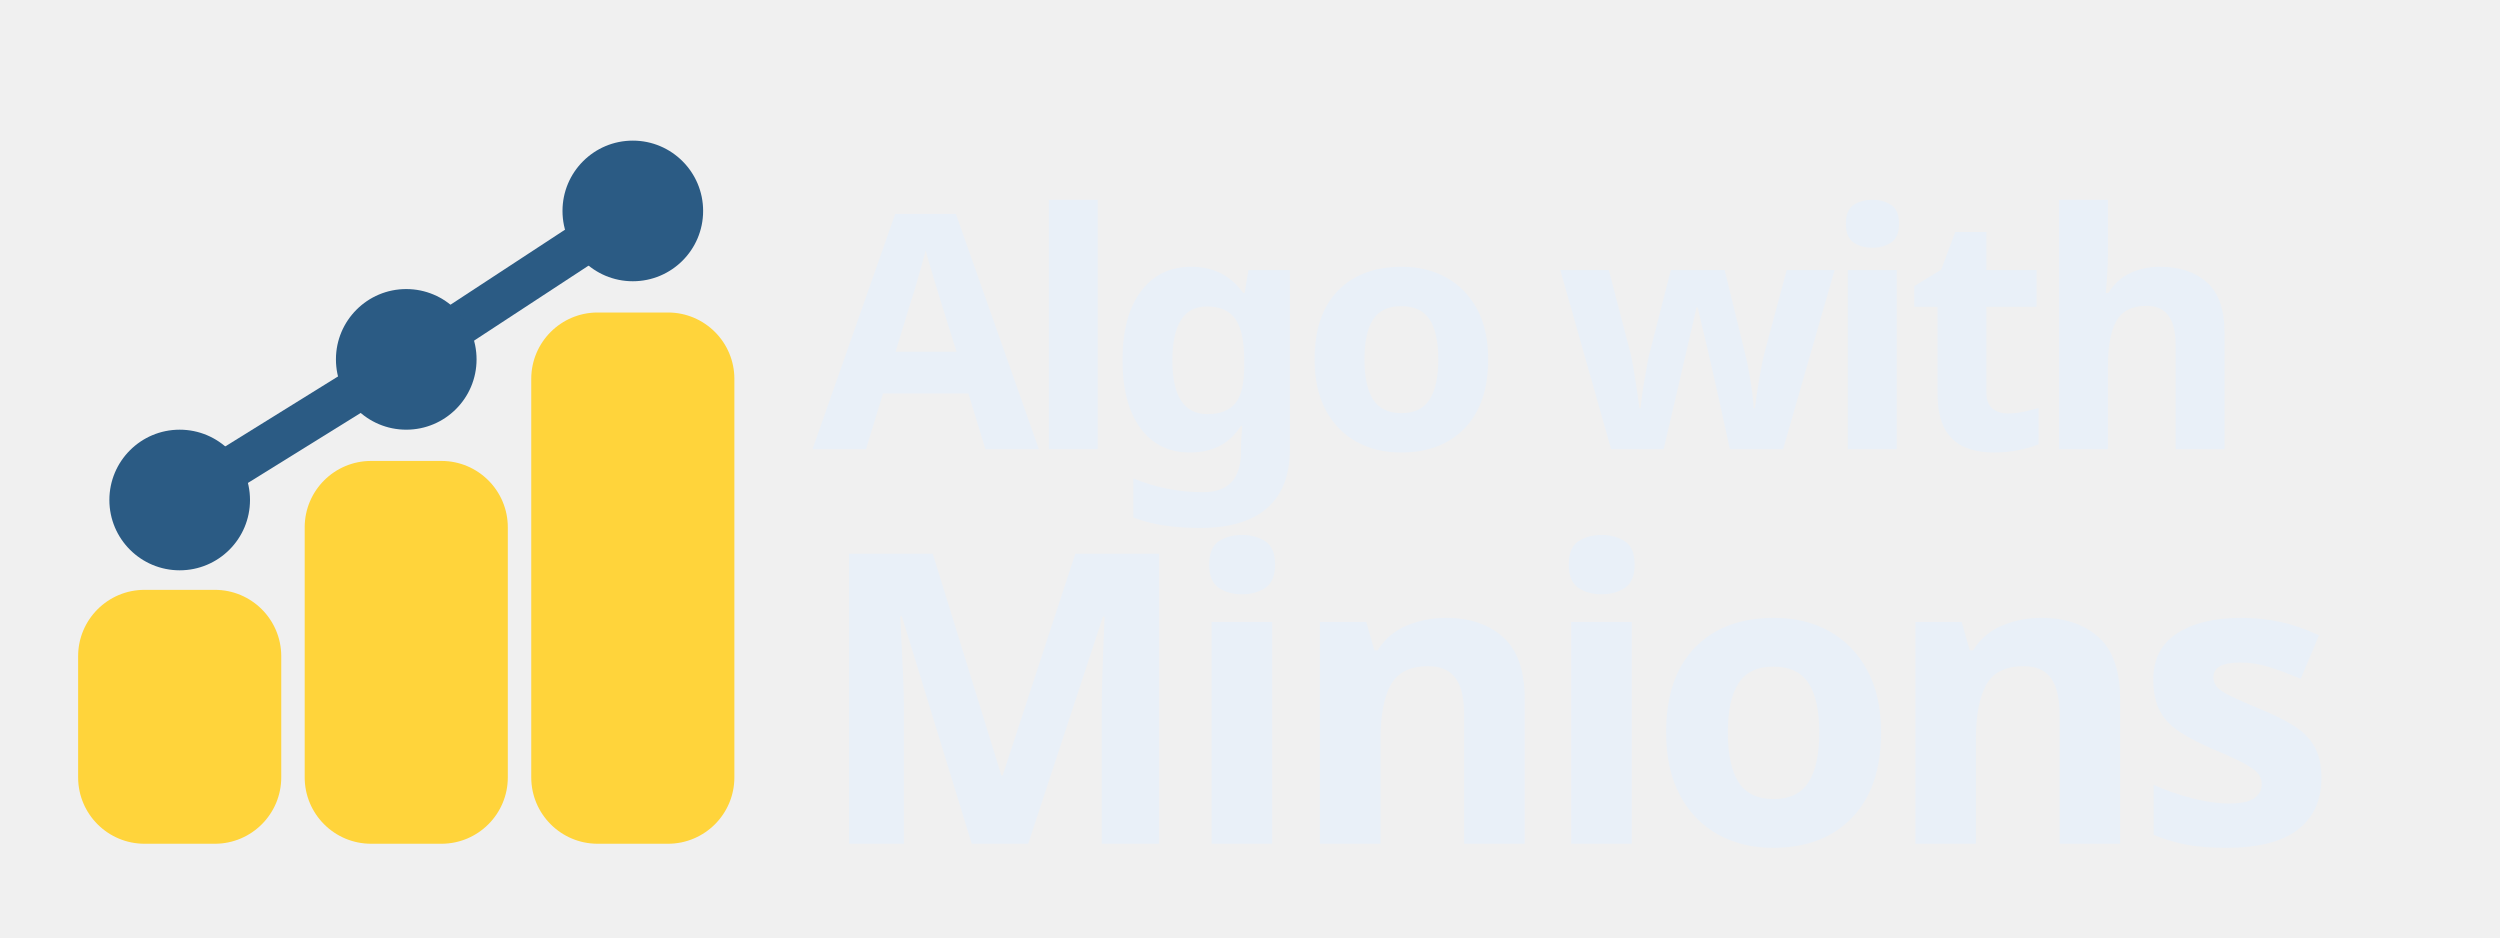
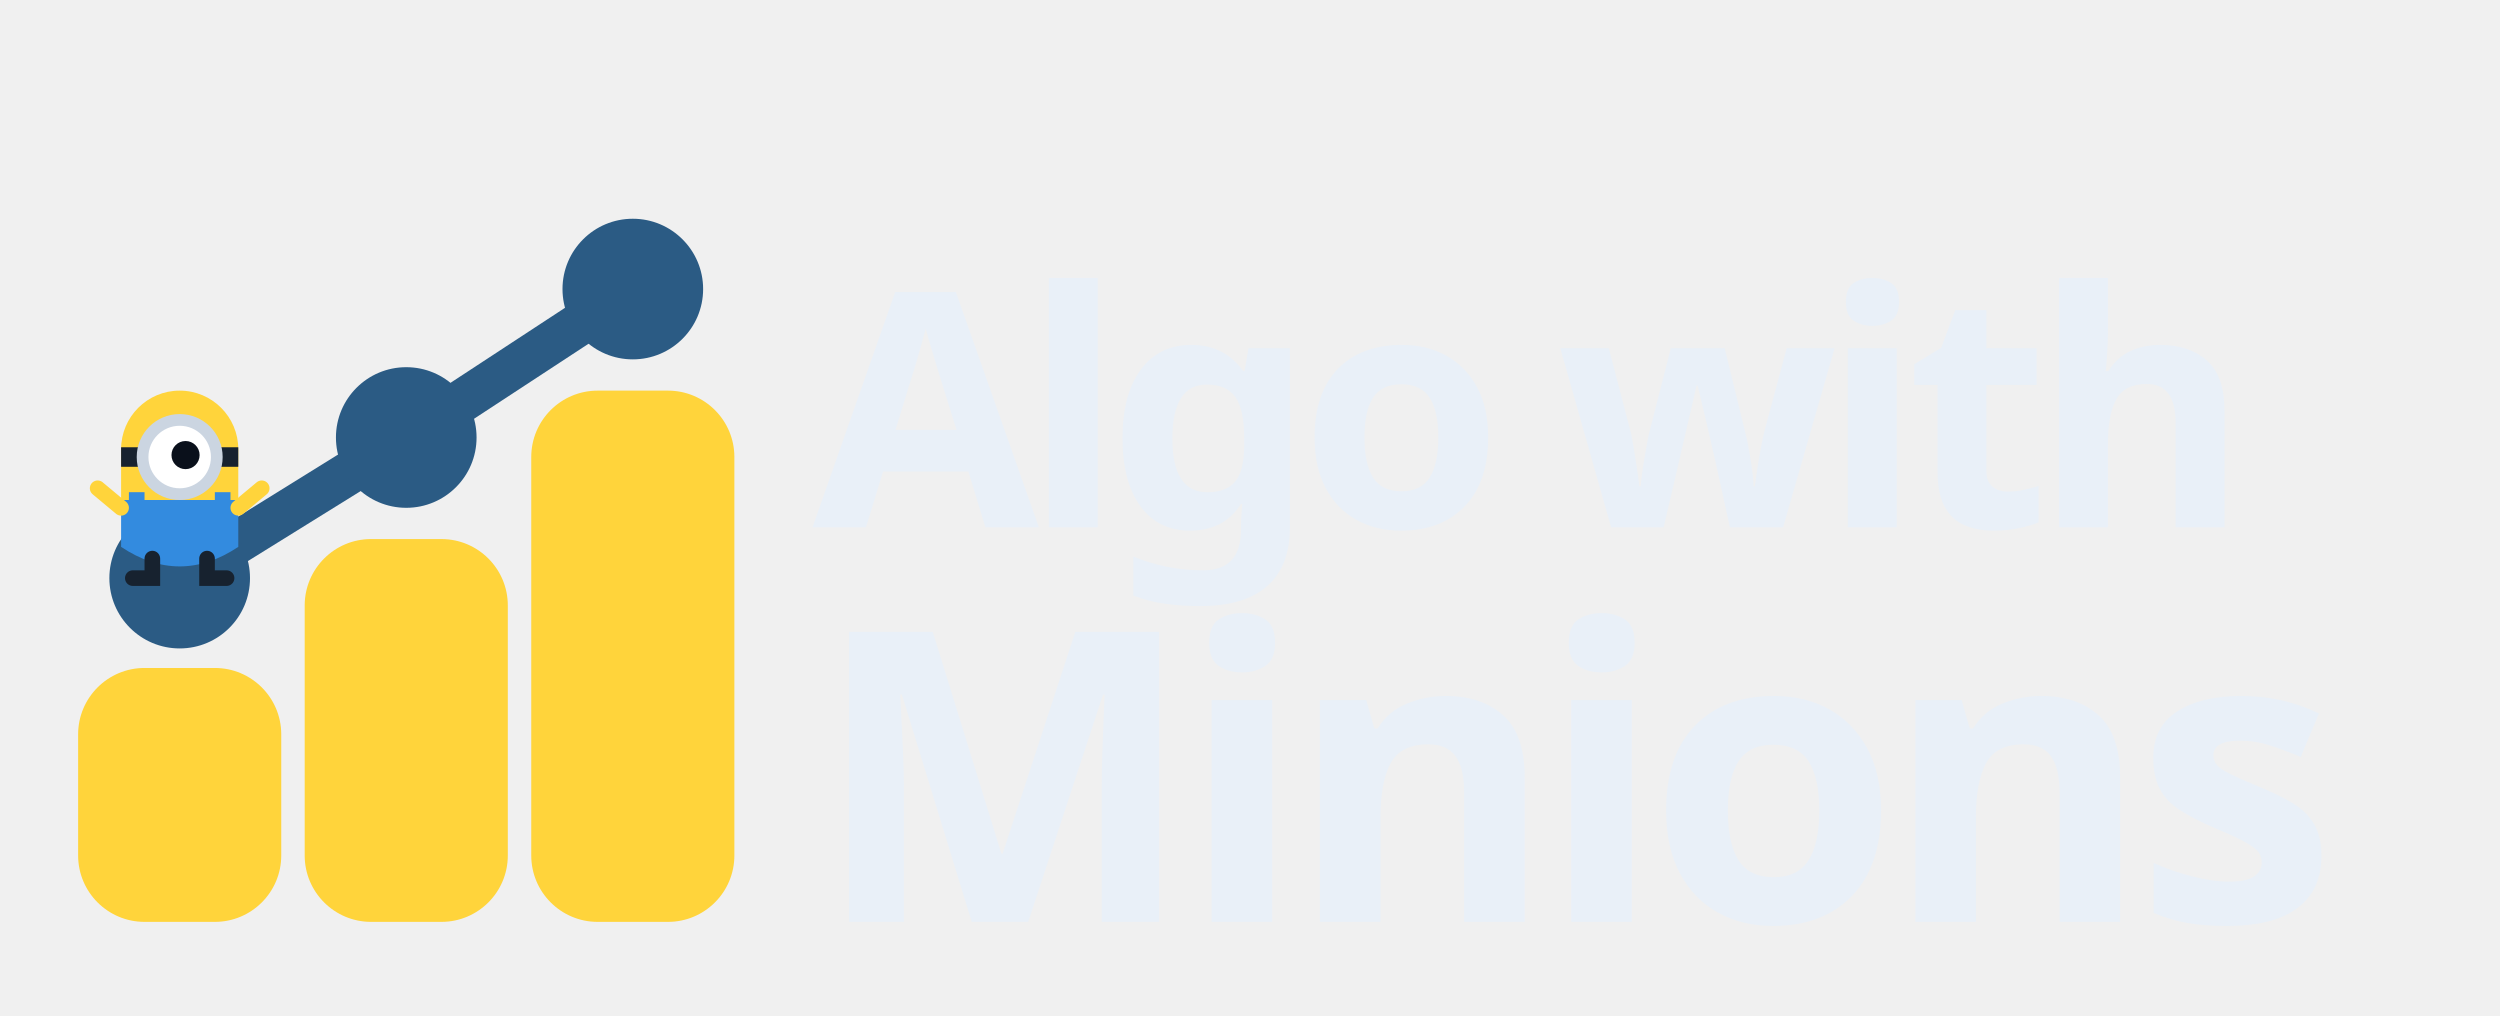
- <svg xmlns="http://www.w3.org/2000/svg" width="640" height="240" viewBox="0 0 640 240" role="img" aria-labelledby="title desc">
+ <svg xmlns="http://www.w3.org/2000/svg" width="640" height="260" viewBox="0 -20 640 260" class="brand-logo-art" role="img" aria-labelledby="title desc">
+   <style>
+     .brand-logo-minion{transform:translate(46px,128px);animation:brand-logo-hop 4.8s infinite;transform-origin:0 0}
+     .brand:hover .brand-logo-minion,.brand:focus-visible .brand-logo-minion,.brand-logo-art:hover .brand-logo-minion{animation-play-state:paused}
+     @keyframes brand-logo-hop{
+       0%,8%{transform:translate(46px,128px);animation-timing-function:ease-out}
+       18%{transform:translate(75px,78px);animation-timing-function:ease-in}
+       28%,36%{transform:translate(104px,92px);animation-timing-function:ease-out}
+       46%{transform:translate(133px,36px);animation-timing-function:ease-in}
+       56%,64%{transform:translate(162px,54px);animation-timing-function:ease-out}
+       74%{transform:translate(133px,36px);animation-timing-function:ease-in}
+       84%,88%{transform:translate(104px,92px);animation-timing-function:ease-out}
+       94%{transform:translate(75px,78px);animation-timing-function:ease-in}
+       100%{transform:translate(46px,128px)}
+     }
+     @media(prefers-reduced-motion:reduce){.brand-logo-minion{animation:none;transform:translate(104px,92px)}}
+   </style>
  <g fill="#FFD43B">
    <rect x="20" y="151" width="52" height="65" rx="17" />
    <rect x="78" y="118" width="52" height="98" rx="17" />
    <rect x="136" y="80" width="52" height="136" rx="17" />
  </g>
  <path d="M46 128 104 92 162 54" fill="none" stroke="#2B5B84" stroke-width="11" stroke-linecap="round" stroke-linejoin="round" />
  <g fill="#2B5B84">
    <circle cx="46" cy="128" r="18" />
    <circle cx="104" cy="92" r="18" />
    <circle cx="162" cy="54" r="18" />
  </g>
  <g fill="#E9F0F8" font-family="Arial Rounded MT Bold, Trebuchet MS, sans-serif" font-weight="800">
    <text x="208" y="115" font-size="84" letter-spacing="-4" textLength="416" lengthAdjust="spacingAndGlyphs">Algo with</text>
    <text x="208" y="216" font-size="104" letter-spacing="-4" textLength="416" lengthAdjust="spacingAndGlyphs">Minions</text>
  </g>
+   <g class="brand-logo-minion" aria-hidden="true">
+     <rect x="-15" y="-48" width="30" height="43" rx="15" fill="#FFD43B" />
+     <path d="M-15-31H15" stroke="#17222F" stroke-width="5" />
+     <circle cy="-31" r="11" fill="#CBD5E1" />
+     <circle cy="-31" r="8" fill="#FFFFFF" />
+     <circle cx="1.5" cy="-31.5" r="3.6" fill="#0A101B" />
+     <path d="M-5-19Q0-14 5-19" fill="none" stroke="#17222F" stroke-width="2" stroke-linecap="round" />
+     <path d="M-15-20H15V-8Q0 2-15-8Z" fill="#338BDF" />
+     <path d="M-11-22V-12M11-22V-12" stroke="#338BDF" stroke-width="4" />
+     <path d="M-15-18-21-23M15-18 21-23" fill="none" stroke="#FFD43B" stroke-width="4" stroke-linecap="round" />
+     <path d="M-7-5V0H-12M7-5V0H12" fill="none" stroke="#17222F" stroke-width="4" stroke-linecap="round" />
+   </g>
</svg>
